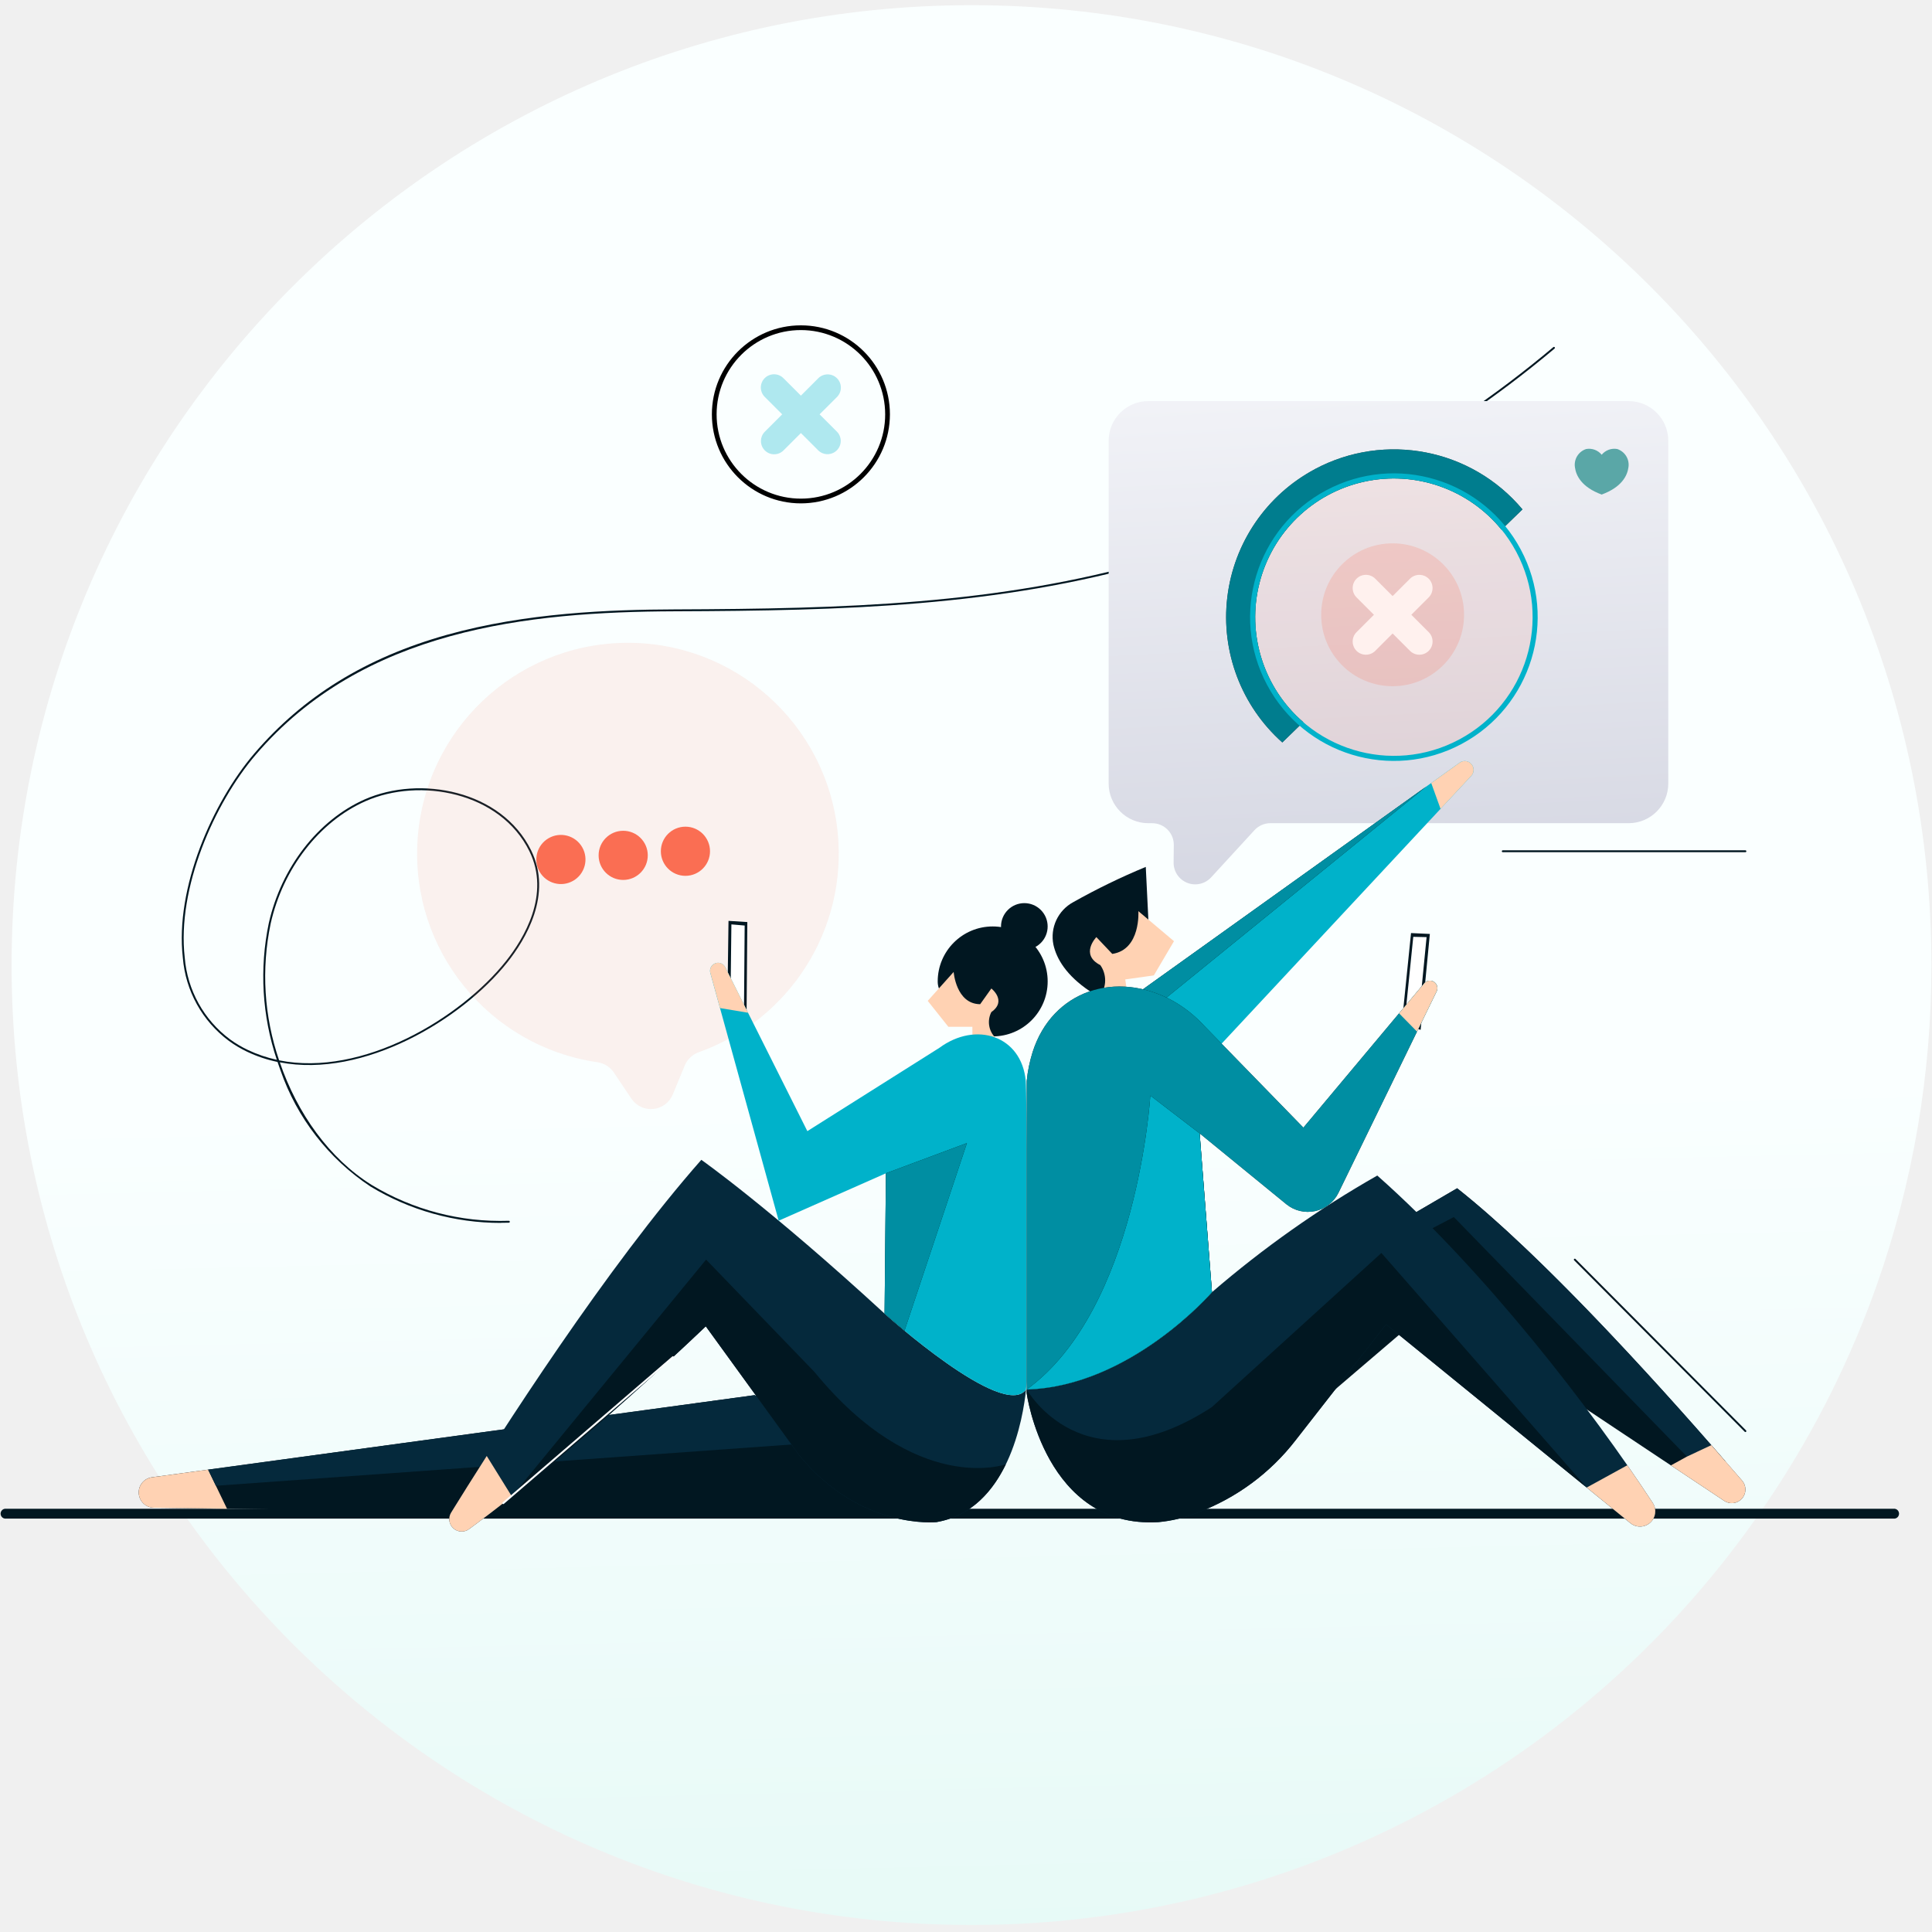
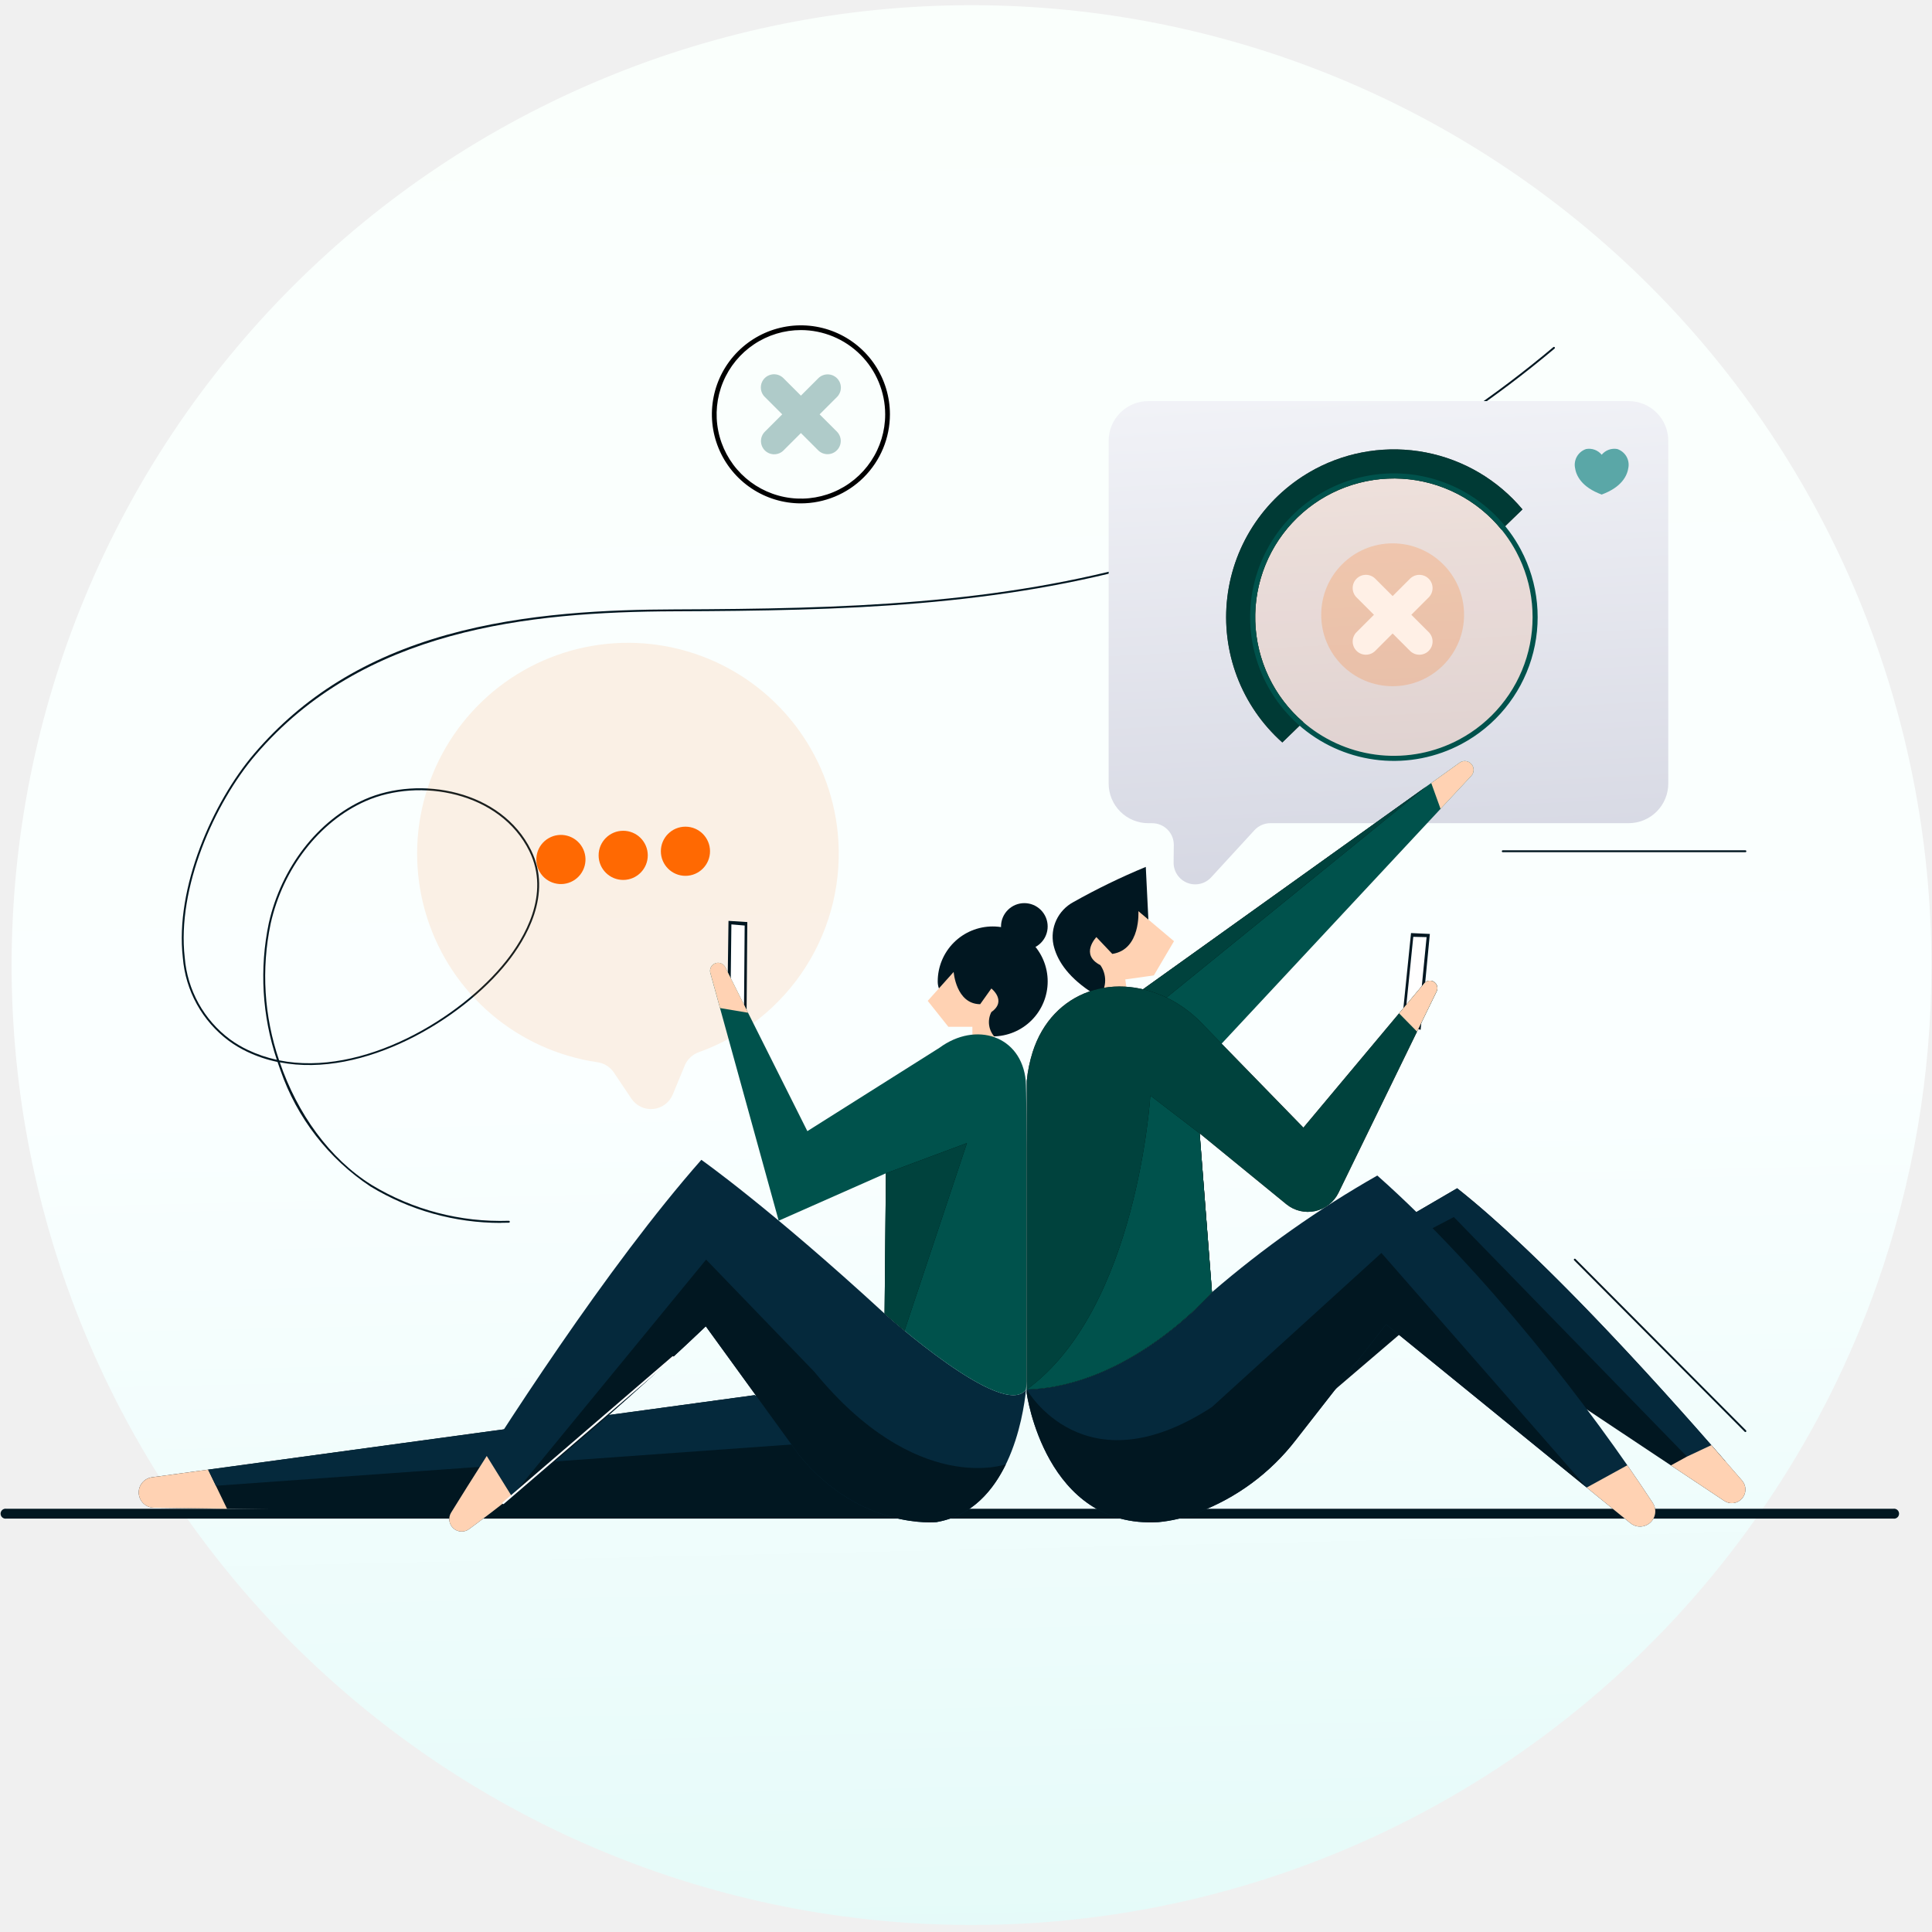
- <svg xmlns="http://www.w3.org/2000/svg" width="255" height="255" viewBox="0 0 255 255">
-   <defs>
-     <clipPath id="clip-path">
-       <rect id="back" width="255" height="255" transform="translate(85.918 194.918)" fill="#f5f5f5" />
-     </clipPath>
-     <linearGradient id="linear-gradient" x1="0.488" y1="-0.011" x2="0.512" y2="1.041" gradientUnits="objectBoundingBox">
-       <stop offset="0" stop-color="#faffff" />
-       <stop offset="0.55" stop-color="#faffff" />
-       <stop offset="1" stop-color="#e5f9f6" />
-     </linearGradient>
-     <linearGradient id="linear-gradient-2" x1="0.467" y1="-0.124" x2="0.54" y2="1.121" gradientUnits="objectBoundingBox">
-       <stop offset="0" stop-color="#f4f5f9" />
-       <stop offset="1" stop-color="#d2d4e0" />
-     </linearGradient>
-   </defs>
-   <g id="no_chat_found" transform="translate(17892 5782)">
-     <g id="no_chat_found-2" data-name="no_chat_found" transform="translate(-17977.918 -5976.918)" clip-path="url(#clip-path)">
-       <g id="no_chat_found-3" data-name="no chat found" transform="translate(86 195.602)">
-         <path id="back-2" data-name="back" d="M254.548,126.694h0a126.492,126.492,0,0,1-7.19,42.177q-.6,1.7-1.243,3.37a126.372,126.372,0,0,1-14.668,27.41l-.106.15-.144.2-.007.01a126.537,126.537,0,0,1-103.335,53.375h0A126.67,126.67,0,0,1,1.161,126.694h0A126.694,126.694,0,0,1,127.854,0h0A126.694,126.694,0,0,1,254.548,126.694Z" transform="translate(0.289)" fill="url(#linear-gradient)" />
-         <g id="illustrator" transform="translate(0 45.103)">
-           <g id="line_design" data-name="line design">
-             <path id="Path_14585" data-name="Path 14585" d="M61.252,151.727a33.117,33.117,0,0,1-17.217-4.812,30.29,30.29,0,0,1-11.866-15.321q-.205-.554-.392-1.113a17.8,17.8,0,0,1-4.016-1.35,14.779,14.779,0,0,1-2.4-1.429,15.18,15.18,0,0,1-6.08-10.977c-1.058-9.207,3.935-20.519,9.414-26.934,6.458-7.561,14.776-12.69,25.431-15.681,10.4-2.92,21.541-3.33,30.08-3.36,22.418-.081,42.64-.625,63.1-6.5a143.241,143.241,0,0,0,52.863-28.116.125.125,0,1,1,.162.191A143.5,143.5,0,0,1,147.38,64.492c-20.495,5.883-40.736,6.429-63.172,6.51-19.411.07-41.163,2.376-55.321,18.953C23.442,96.329,18.48,107.561,19.53,116.7a14.94,14.94,0,0,0,5.98,10.8,14.539,14.539,0,0,0,2.357,1.4,17.558,17.558,0,0,0,3.818,1.3,34.546,34.546,0,0,1-1.058-18.041c1.648-7.346,6.5-13.6,12.655-16.33,7.252-3.211,18.058-1.234,21.971,6.733,2.861,5.823-.738,11.753-3.137,14.769-6.009,7.552-18.958,15.338-30.037,13.2,2.308,6.752,6.554,12.7,12.087,16.161a32.851,32.851,0,0,0,18.147,4.756h0a.125.125,0,0,1,0,.25q-.535.017-1.071.018ZM31.988,130.269c11.008,2.217,23.94-5.556,29.932-13.087,2.363-2.97,5.908-8.8,3.109-14.5-3.851-7.841-14.5-9.779-21.645-6.615C37.3,98.759,32.5,104.95,30.872,112.22a34.142,34.142,0,0,0,1.116,18.049Z" transform="translate(4.77 -36.105)" fill="#011721" />
-           </g>
-           <g id="message">
-             <path id="Path_14586" data-name="Path 14586" d="M185.7,97.541H138.417a2.852,2.852,0,0,0-2.1.924l-5.717,6.226a2.853,2.853,0,0,1-4.955-1.962l.026-2.3a2.854,2.854,0,0,0-2.853-2.886h-.51a5.236,5.236,0,0,1-5.236-5.236V47.067a5.236,5.236,0,0,1,5.236-5.236H185.7a5.236,5.236,0,0,1,5.236,5.236V92.306a5.236,5.236,0,0,1-5.236,5.236Z" transform="translate(29.174 -34.678)" fill="url(#linear-gradient-2)" />
-             <path id="Path_16292" data-name="Path 16292" d="M171.924,46.908a2.163,2.163,0,0,0-2.05.755,2.162,2.162,0,0,0-2.05-.755,2.186,2.186,0,0,0-1.482,2.41c.147,1.114.885,2.624,3.532,3.6,2.647-.978,3.385-2.488,3.532-3.6A2.186,2.186,0,0,0,171.924,46.908Z" transform="translate(41.447 -33.43)" fill="#5aa7a7" />
-             <g id="not_found" data-name="not found" transform="translate(115.052 11.578)">
-               <circle id="Ellipse_236" data-name="Ellipse 236" cx="9.428" cy="9.428" r="9.428" transform="translate(59.247 14.35)" fill="#fa6e53" opacity="0.2" />
-               <path id="Path_14628" data-name="Path 14628" d="M150.42,70.222l-7.056-7.056a1.751,1.751,0,0,1,0-2.47h0a1.751,1.751,0,0,1,2.47,0l7.056,7.056a1.751,1.751,0,0,1,0,2.47h0A1.751,1.751,0,0,1,150.42,70.222Z" transform="translate(-79.452 -41.682)" fill="#fff" />
-               <path id="Path_14629" data-name="Path 14629" d="M152.89,63.166l-7.056,7.056a1.751,1.751,0,0,1-2.47,0h0a1.751,1.751,0,0,1,0-2.47L150.42,60.7a1.751,1.751,0,0,1,2.47,0h0A1.751,1.751,0,0,1,152.89,63.166Z" transform="translate(-79.452 -41.682)" fill="#fff" />
-               <path id="Path_14630" data-name="Path 14630" d="M141.219,49.533A22.143,22.143,0,0,0,136.9,85.613l2.762-2.68a18.307,18.307,0,1,1,26.174-25.4l2.763-2.681a22.148,22.148,0,0,0-27.382-5.323Z" transform="translate(-82.785 -44.984)" />
-               <path id="Path_25461" data-name="Path 25461" d="M141.219,49.533A22.143,22.143,0,0,0,136.9,85.613l2.762-2.68a18.307,18.307,0,1,1,26.174-25.4l2.763-2.681a22.148,22.148,0,0,0-27.382-5.323Z" transform="translate(-82.785 -44.984)" fill="#00b2ca" opacity="0.7" />
-               <path id="Path_14631" data-name="Path 14631" d="M167.745,59.525a18.976,18.976,0,1,0-7.83,25.668A18.976,18.976,0,0,0,167.745,59.525ZM159.6,84.6a18.307,18.307,0,1,1,7.554-24.763A18.307,18.307,0,0,1,159.6,84.6Z" transform="translate(-82.154 -44.354)" fill="#00b2ca" />
-               <circle id="Ellipse_237" data-name="Ellipse 237" cx="18.307" cy="18.307" r="18.307" transform="translate(50.535 5.785)" fill="#fa6e53" opacity="0.1" />
-             </g>
-           </g>
-           <g id="message_box" data-name="message box" transform="translate(54.972 39.047)">
-             <path id="Path_14587" data-name="Path 14587" d="M99.521,92.439A27.826,27.826,0,1,0,67.8,122.729a3.149,3.149,0,0,1,2.173,1.353l2.31,3.45a3.114,3.114,0,0,0,5.465-.543l1.585-3.837A3.153,3.153,0,0,1,81.2,121.4,27.836,27.836,0,0,0,99.521,92.439Z" transform="translate(-44.006 -67.362)" fill="#fa6e53" opacity="0.1" />
-             <circle id="Ellipse_232" data-name="Ellipse 232" cx="3.244" cy="3.244" r="3.244" transform="translate(17.791 33.039) rotate(-120)" fill="#fa6e53" />
-             <circle id="Ellipse_233" data-name="Ellipse 233" cx="3.244" cy="3.244" r="3.244" transform="translate(23.938 24.836) rotate(-0.31)" fill="#fa6e53" />
-             <circle id="Ellipse_234" data-name="Ellipse 234" cx="3.244" cy="3.244" r="3.244" transform="translate(32.17 24.277)" fill="#fa6e53" />
-           </g>
-           <g id="peoples">
-             <path id="Path_14589" data-name="Path 14589" d="M249.81,160.164H.754a.658.658,0,1,1,0-1.3H249.81a.658.658,0,1,1,0,1.3Z" transform="translate(0 -5.514)" fill="#011721" />
-             <g id="mobile" transform="translate(95.901 75.756)">
-               <path id="Path_14590" data-name="Path 14590" d="M76.941,96.748l2.483.157-.1,12.159-2.558.392Z" transform="translate(-76.77 -96.748)" fill="#011721" />
-               <path id="Path_14591" data-name="Path 14591" d="M78.992,97.272,77.24,97.12,77.1,108.777l1.8-.185Z" transform="translate(-76.688 -96.655)" fill="#fff" />
-             </g>
-             <g id="mobile-2" data-name="mobile" transform="translate(184.924 77.367)">
-               <path id="Path_14592" data-name="Path 14592" d="M151.751,98.152l-2.485-.114-1.232,12.1,2.5.668Z" transform="translate(-148.034 -98.038)" fill="#011721" />
-               <path id="Path_14593" data-name="Path 14593" d="M149.485,98.434l1.758.04-1.135,11.6-1.765-.38Z" transform="translate(-147.957 -97.939)" fill="#fff" />
-             </g>
-             <g id="guys" transform="translate(18.225 54.648)">
-               <g id="Girl" transform="translate(0 17.491)">
-                 <path id="Path_14601" data-name="Path 14601" d="M95.871,146.861,16.333,157.7a2.016,2.016,0,0,0,.244,4.013l97.944,1.369,9.385-3.849L95.871,146.861Z" transform="translate(-14.589 -80.644)" fill="#011721" />
-                 <path id="Path_14602" data-name="Path 14602" d="M23.75,154.731l-7.417,1.011a2.016,2.016,0,0,0,.244,4.013l9.667.135-2.493-5.159Z" transform="translate(-14.589 -78.682)" fill="#ffd2b3" />
-                 <path id="Path_14603" data-name="Path 14603" d="M94.043,146.861l-72.121,9.831,1.029,2.129,77.759-5.576,4.452-1.476Z" transform="translate(-12.762 -80.644)" fill="#05293c" />
-                 <path id="Path_14604" data-name="Path 14604" d="M113.523,104.594a7.257,7.257,0,0,1-7.257,7.257c-1.5,0-1.234-2.509-2.392-3.291-1.93-1.3-4.864-1.46-4.864-3.965a7.256,7.256,0,1,1,14.513,0Z" transform="translate(6.449 -92.985)" fill="#011721" />
-                 <circle id="Ellipse_235" data-name="Ellipse 235" cx="3.078" cy="3.078" r="3.078" transform="translate(112.539 4.354) rotate(-45)" fill="#011721" />
-                 <path id="Path_14605" data-name="Path 14605" d="M103.849,110.661v-1.278h-3.172l-2.721-3.421,3.421-3.817s.311,4.233,3.5,4.258l1.477-2.074s2.1,1.633,0,3.11a2.9,2.9,0,0,0,.51,3.364l-1.676.911Z" transform="translate(6.186 -91.787)" fill="#ffd2b3" />
-                 <path id="Path_14606" data-name="Path 14606" d="M111.7,169.815c9.486-1.63,11.452-13.785,11.833-17.5-2.981,4.093-18.669-10.018-18.669-10.018-15.25-14.023-24.19-20.3-24.19-20.3-12.485,14.171-26.379,35.815-33.024,46.558a1.64,1.64,0,0,0,2.367,2.183c14.325-10.495,31.245-26.765,31.245-26.765L93.645,161.05C101.708,170.866,111.7,169.815,111.7,169.815Z" transform="translate(-6.415 -86.84)" fill="#05293c" />
-                 <path id="Path_14607" data-name="Path 14607" d="M116.627,116.764c-.564-5.967-6.581-7.912-11.406-4.356L87.8,123.4l-10.84-21.638a1.06,1.06,0,0,0-1.968.759l9.025,32.7,14.15-6.258-.175,18.526s15.688,14.11,18.669,10.018c.07-.679.087-1.078.087-1.078V125.629c0-.977-.044-8.021-.124-8.866Z" transform="translate(0.453 -92.03)" fill="#00b2ca" />
-                 <path id="Path_14608" data-name="Path 14608" d="M93.574,124.21l10.692-3.985-8.238,24.762-2.63-2.25Z" transform="translate(5.05 -87.281)" />
-                 <path id="Path_25457" data-name="Path 25457" d="M93.574,124.21l10.692-3.985-8.238,24.762-2.63-2.25Z" transform="translate(5.05 -87.281)" fill="#00b2ca" opacity="0.8" />
-                 <path id="Path_14609" data-name="Path 14609" d="M52.351,153.286c-1.8,2.818-3.394,5.358-4.7,7.472a1.64,1.64,0,0,0,2.367,2.183c1.853-1.357,3.75-2.813,5.647-4.316l-3.313-5.338Z" transform="translate(-6.415 -79.042)" fill="#ffd2b3" />
-                 <path id="Path_14610" data-name="Path 14610" d="M79.977,107.775l-3.014-6.017a1.06,1.06,0,0,0-1.968.759l1.28,4.638Z" transform="translate(0.453 -92.03)" fill="#ffd2b3" />
-                 <path id="Path_14611" data-name="Path 14611" d="M110.049,167.188c4.6-.791,7.43-4.059,9.17-7.638,0,0-11.782,4.276-25.279-12.2L79.655,132.538,54.013,163.795c12.772-10.117,25.6-22.449,25.6-22.449l12.384,17.078c8.063,9.816,18.054,8.764,18.054,8.764Z" transform="translate(-4.765 -84.213)" fill="#011721" />
-               </g>
-               <g id="man">
-                 <path id="Path_14594" data-name="Path 14594" d="M118.966,111.541l43.951-31.456a1.169,1.169,0,0,1,1.536,1.748L128.99,119.87l-8.762-.826-1.263-7.5Z" transform="translate(11.421 -79.852)" fill="#00b2ca" />
-                 <path id="Path_14595" data-name="Path 14595" d="M158.531,82.551h0l-39.565,28.317.436,2.586,4.1-2.443Z" transform="translate(11.421 -79.178)" />
-                 <path id="Path_25458" data-name="Path 25458" d="M158.531,82.551h0l-39.565,28.317.436,2.586,4.1-2.443Z" transform="translate(11.421 -79.178)" fill="#00b2ca" opacity="0.8" />
-                 <path id="Path_14596" data-name="Path 14596" d="M123.791,98l-.342-6.954a88.073,88.073,0,0,0-9.575,4.654,5.193,5.193,0,0,0-2.614,5.618c.409,1.84,1.673,4.035,4.816,6.146l2.017,2.23,1.4-3.534,3.593-3.776Z" transform="translate(9.472 -77.061)" fill="#011721" />
-                 <path id="Path_14597" data-name="Path 14597" d="M119.972,106.253l-.213-1.519,3.769-.53,2.661-4.519-4.7-3.963s.338,5.081-3.445,5.643l-2.1-2.217s-2.221,2.29.52,3.695a3.481,3.481,0,0,1-.043,4.082l2.143.8,1.412-1.475Z" transform="translate(10.456 -75.896)" fill="#ffd2b3" />
-                 <path id="Path_14598" data-name="Path 14598" d="M139.183,153.5l15.076-12.886,38.524,25.629a1.8,1.8,0,0,0,2.37-2.676c-9.617-11.181-25.787-29.235-37.6-38.562L139.182,135.73V153.5Z" transform="translate(16.459 -68.6)" fill="#011721" />
-                 <path id="Path_14599" data-name="Path 14599" d="M155.7,125l-9.063,5.291,3.629,1.119,5-2.608,30.762,31.614,5.08.609c-9.748-11.219-24.449-27.374-35.4-36.025Z" transform="translate(18.316 -68.6)" fill="#05293c" />
-                 <path id="Path_14600" data-name="Path 14600" d="M183.489,159.479a1.8,1.8,0,0,0,2.37-2.676c-1.246-1.449-2.6-3.015-4.047-4.661l-3.227,1.515-2.108,1.157,7.012,4.665Z" transform="translate(25.753 -61.836)" fill="#ffd2b3" />
-                 <path id="Path_14612" data-name="Path 14612" d="M191.05,166.869c-8.006-12.233-22.059-30.541-36.363-43.212a137.57,137.57,0,0,0-21.823,15.4s-10.751,12.447-24.452,12.835v.509s2.454,17.879,17.353,17a18.272,18.272,0,0,0,5.2-1.259A29.4,29.4,0,0,0,143.9,158.6l11.944-15.3,32.246,26.236a2.014,2.014,0,0,0,2.959-2.663Z" transform="translate(8.791 -68.936)" fill="#05293c" />
-                 <path id="Path_14613" data-name="Path 14613" d="M132.865,144.194l-1.626-20.97,11.439,9.347a4.5,4.5,0,0,0,6.89-1.513l12.928-26.53a.987.987,0,0,0-1.586-1.149l-15.977,19.086-13.041-13.389a16.921,16.921,0,0,0-4.2-3.35c-7.445-4.093-15.9-1.387-18.5,6.771a19.061,19.061,0,0,0-.777,3.8v40.734c13.7-.387,24.452-12.835,24.452-12.835Z" transform="translate(8.791 -74.068)" />
-                 <path id="Path_25460" data-name="Path 25460" d="M132.865,144.194l-1.626-20.97,11.439,9.347a4.5,4.5,0,0,0,6.89-1.513l12.928-26.53a.987.987,0,0,0-1.586-1.149l-15.977,19.086-13.041-13.389a16.921,16.921,0,0,0-4.2-3.35c-7.445-4.093-15.9-1.387-18.5,6.771a19.061,19.061,0,0,0-.777,3.8v40.734c13.7-.387,24.452-12.835,24.452-12.835Z" transform="translate(8.791 -74.068)" fill="#00b2ca" opacity="0.8" />
-                 <path id="Path_14614" data-name="Path 14614" d="M167.579,157.211l5.768,4.692a2.014,2.014,0,0,0,2.959-2.663c-1.025-1.566-2.151-3.233-3.362-4.974l-5.365,2.945Z" transform="translate(23.535 -61.307)" fill="#ffd2b3" />
-                 <path id="Path_14615" data-name="Path 14615" d="M132.865,141.165l-1.626-20.97-6.508-4.987s-1.7,28.2-16.319,38.791c13.7-.387,24.452-12.835,24.452-12.835Z" transform="translate(8.791 -71.039)" />
-                 <path id="Path_25459" data-name="Path 25459" d="M132.865,141.165l-1.626-20.97-6.508-4.987s-1.7,28.2-16.319,38.791c13.7-.387,24.452-12.835,24.452-12.835Z" transform="translate(8.791 -71.039)" fill="#00b2ca" />
-                 <path id="Path_14616" data-name="Path 14616" d="M125.766,167.368a18.272,18.272,0,0,0,5.2-1.259,29.4,29.4,0,0,0,12.935-9.548l11.944-15.3L182.323,162.8l-27.092-30.964-22.366,20.333c-16.932,11.043-24.452-2.313-24.452-2.313v.509s2.454,17.879,17.353,17Z" transform="translate(8.791 -66.896)" fill="#011721" />
-                 <path id="Path_14617" data-name="Path 14617" d="M154.9,80.084l-3.745,2.68,1.231,3.412,4.05-4.344a1.169,1.169,0,0,0-1.536-1.748Z" transform="translate(19.441 -79.852)" fill="#ffd2b3" />
-                 <path id="Path_14618" data-name="Path 14618" d="M151.106,103.379l-3.35,4,2.37,2.413,2.566-5.265A.987.987,0,0,0,151.106,103.379Z" transform="translate(18.596 -74.068)" fill="#ffd2b3" />
-               </g>
-             </g>
-           </g>
-           <g id="lines">
-             <path id="Path_14625" data-name="Path 14625" d="M190.764,89.544H158.739a.125.125,0,1,1,0-.251h32.025a.125.125,0,0,1,0,.251Z" transform="translate(39.526 -22.85)" fill="#011721" />
-             <path id="Path_14626" data-name="Path 14626" d="M188.869,155.324a.123.123,0,0,1-.089-.037l-22.523-22.636a.125.125,0,0,1,.177-.176l22.523,22.636a.125.125,0,0,1-.089.213Z" transform="translate(41.422 -12.098)" fill="#011721" />
-             <path id="Path_14627" data-name="Path 14627" d="M53.132,162.266a.125.125,0,0,1-.082-.22l22.395-19.27a.125.125,0,1,1,.163.19l-22.395,19.27a.121.121,0,0,1-.082.031Z" transform="translate(13.209 -9.529)" fill="#fff" />
-           </g>
-           <g id="close" transform="translate(-14.697 -7.948)">
-             <path id="Path_14619" data-name="Path 14619" d="M98.664,63.688a11.749,11.749,0,1,1,11.75-11.749A11.762,11.762,0,0,1,98.664,63.688Zm0-22.874a11.124,11.124,0,1,0,11.124,11.124A11.137,11.137,0,0,0,98.664,40.814Z" transform="translate(21.659 -35.088)" />
-             <path id="Union_1" data-name="Union 1" d="M17899.482,5746.247l-2.293-2.293-2.295,2.293a1.744,1.744,0,0,1-2.467-2.467l2.293-2.294-2.293-2.293a1.746,1.746,0,1,1,2.467-2.471l2.295,2.294,2.293-2.294a1.747,1.747,0,0,1,2.471,2.471l-2.295,2.293,2.295,2.294a1.746,1.746,0,0,1-2.471,2.467Z" transform="translate(-17776.865 -5724.636)" fill="#00b2ca" opacity="0.3" />
-           </g>
-         </g>
-       </g>
+ <svg xmlns="http://www.w3.org/2000/svg" width="255" height="255" viewBox="0 0 255 255" fill="none">
+   <g clip-path="url(#clip0_246_926)">
+     <mask id="mask0_246_926" style="mask-type:luminance" maskUnits="userSpaceOnUse" x="0" y="0" width="255" height="255">
+       <path d="M255 0H0V255H255V0Z" fill="white" />
+     </mask>
+     <g mask="url(#mask0_246_926)">
+       <path d="M254.92 127.378C254.936 141.743 252.504 156.006 247.73 169.555C247.33 170.688 246.916 171.812 246.487 172.925C242.745 182.631 237.818 191.837 231.819 200.335L231.713 200.485L231.569 200.685L231.562 200.695C219.861 217.207 204.371 230.671 186.39 239.958C168.41 249.246 148.464 254.085 128.227 254.07C111.589 254.073 95.113 250.798 79.74 244.433C64.368 238.067 50.4 228.735 38.635 216.97C26.869 205.205 17.537 191.237 11.171 175.865C4.805 160.492 1.53 144.016 1.533 127.378C1.533 93.777 14.881 61.552 38.641 37.792C62.4 14.033 94.625 0.684 128.226 0.684C144.864 0.684 161.339 3.961 176.71 10.328C192.081 16.695 206.048 26.027 217.812 37.792C229.577 49.556 238.909 63.523 245.276 78.894C251.643 94.266 254.92 110.74 254.92 127.378Z" fill="url(#paint0_linear_246_926)" />
+       <path d="M66.104 161.409C60.032 161.414 54.076 159.749 48.887 156.597C43.361 152.927 39.192 147.545 37.021 141.276C36.884 140.907 36.754 140.536 36.629 140.163C35.241 139.875 33.893 139.421 32.613 138.813C31.77 138.414 30.966 137.935 30.213 137.384C28.476 136.093 27.034 134.446 25.986 132.553C24.937 130.66 24.305 128.564 24.133 126.407C23.075 117.2 28.068 105.888 33.547 99.473C40.005 91.912 48.323 86.783 58.978 83.792C69.378 80.872 80.519 80.462 89.058 80.432C111.476 80.351 131.698 79.807 152.158 73.932C171.563 68.389 189.577 58.807 205.021 45.816C205.033 45.805 205.048 45.797 205.064 45.792C205.079 45.787 205.096 45.785 205.112 45.787C205.129 45.788 205.145 45.793 205.159 45.8C205.174 45.808 205.187 45.818 205.197 45.831C205.208 45.843 205.216 45.858 205.221 45.873C205.226 45.889 205.228 45.905 205.227 45.922C205.225 45.938 205.221 45.954 205.213 45.969C205.206 45.983 205.195 45.996 205.183 46.007C189.714 59.021 171.669 68.62 152.232 74.174C131.737 80.057 111.496 80.603 89.06 80.684C69.649 80.754 47.897 83.06 33.739 99.637C28.294 106.011 23.332 117.243 24.382 126.382C24.552 128.504 25.173 130.566 26.204 132.429C27.236 134.291 28.653 135.912 30.362 137.182C31.102 137.722 31.891 138.191 32.719 138.582C33.937 139.161 35.219 139.597 36.537 139.882C34.59 134.069 34.224 127.842 35.479 121.841C37.127 114.495 41.979 108.241 48.134 105.511C55.386 102.3 66.192 104.277 70.105 112.244C72.966 118.067 69.367 123.997 66.968 127.013C60.959 134.565 48.01 142.351 36.931 140.213C39.239 146.965 43.485 152.913 49.018 156.374C54.476 159.69 60.782 161.342 67.165 161.13C67.198 161.13 67.23 161.143 67.253 161.167C67.277 161.19 67.29 161.222 67.29 161.255C67.29 161.288 67.277 161.32 67.253 161.343C67.23 161.367 67.198 161.38 67.165 161.38C66.808 161.391 66.451 161.397 66.094 161.398L66.104 161.409ZM36.84 139.951C47.848 142.168 60.78 134.395 66.772 126.864C69.135 123.894 72.68 118.064 69.881 112.364C66.03 104.523 55.381 102.585 48.236 105.749C42.152 108.441 37.352 114.632 35.724 121.902C34.467 127.909 34.852 134.144 36.84 139.951Z" fill="#011721" />
+       <path d="M214.956 108.65H167.673C167.278 108.65 166.888 108.732 166.526 108.892C166.165 109.051 165.84 109.283 165.573 109.574L159.856 115.8C159.466 116.226 158.955 116.523 158.392 116.652C157.829 116.781 157.241 116.736 156.704 116.524C156.167 116.311 155.707 115.941 155.385 115.461C155.063 114.981 154.894 114.416 154.901 113.838L154.927 111.538C154.931 111.161 154.861 110.786 154.719 110.436C154.578 110.086 154.368 109.768 154.103 109.5C153.838 109.231 153.522 109.018 153.173 108.873C152.825 108.727 152.452 108.652 152.074 108.652H151.564C150.175 108.652 148.844 108.1 147.862 107.118C146.88 106.136 146.328 104.805 146.328 103.416V58.176C146.328 56.787 146.88 55.456 147.862 54.474C148.844 53.492 150.175 52.94 151.564 52.94H214.956C216.345 52.94 217.677 53.492 218.659 54.474C219.64 55.456 220.192 56.787 220.192 58.176V103.415C220.192 104.804 219.64 106.135 218.659 107.117C217.677 108.099 216.345 108.65 214.956 108.65Z" fill="url(#paint1_linear_246_926)" />
+       <path d="M213.453 59.265C213.075 59.198 212.686 59.232 212.326 59.365C211.965 59.497 211.647 59.724 211.403 60.02C211.159 59.724 210.841 59.497 210.48 59.364C210.12 59.232 209.731 59.197 209.353 59.265C208.86 59.426 208.441 59.757 208.17 60.198C207.898 60.639 207.792 61.163 207.871 61.675C208.018 62.789 208.756 64.299 211.403 65.275C214.05 64.297 214.788 62.787 214.935 61.675C215.014 61.163 214.908 60.639 214.637 60.198C214.365 59.757 213.946 59.426 213.453 59.265Z" fill="#5AA7A7" />
+       <path opacity="0.2" d="M183.811 90.571C189.018 90.571 193.239 86.35 193.239 81.143C193.239 75.936 189.018 71.715 183.811 71.715C178.604 71.715 174.383 75.936 174.383 81.143C174.383 86.35 178.604 90.571 183.811 90.571Z" fill="#FF6902" />
+       <path d="M186.103 85.905L179.047 78.849C178.72 78.521 178.537 78.077 178.537 77.614C178.537 77.151 178.72 76.707 179.047 76.379C179.375 76.053 179.819 75.869 180.282 75.869C180.745 75.869 181.189 76.053 181.517 76.379L188.573 83.435C188.899 83.763 189.083 84.207 189.083 84.67C189.083 85.133 188.899 85.577 188.573 85.905C188.245 86.231 187.801 86.415 187.338 86.415C186.875 86.415 186.431 86.231 186.103 85.905Z" fill="white" />
+       <path d="M188.573 78.849L181.517 85.905C181.189 86.231 180.745 86.415 180.282 86.415C179.819 86.415 179.375 86.231 179.047 85.905C178.72 85.577 178.537 85.133 178.537 84.67C178.537 84.207 178.72 83.763 179.047 83.435L186.103 76.383C186.431 76.057 186.875 75.873 187.338 75.873C187.801 75.873 188.245 76.057 188.573 76.383C188.898 76.711 189.081 77.154 189.081 77.616C189.081 78.078 188.898 78.521 188.573 78.849Z" fill="white" />
+       <path d="M173.569 61.914C170.419 63.591 167.721 66.005 165.705 68.95C163.689 71.895 162.415 75.283 161.991 78.827C161.567 82.37 162.005 85.963 163.269 89.301C164.533 92.638 166.585 95.621 169.25 97.994L172.012 95.314C170.09 93.654 168.534 91.612 167.444 89.318C166.354 87.024 165.753 84.529 165.68 81.99C165.606 79.452 166.061 76.925 167.017 74.572C167.972 72.219 169.407 70.091 171.23 68.322C173.052 66.553 175.223 65.183 177.603 64.299C179.984 63.414 182.523 63.035 185.058 63.185C187.593 63.334 190.07 64.01 192.33 65.168C194.59 66.327 196.584 67.943 198.186 69.914L200.949 67.233C197.687 63.341 193.186 60.688 188.201 59.719C183.216 58.75 178.05 59.524 173.567 61.91L173.569 61.914Z" fill="black" />
+       <path opacity="0.7" d="M173.569 61.914C170.419 63.591 167.721 66.005 165.705 68.95C163.689 71.895 162.415 75.283 161.991 78.827C161.567 82.37 162.005 85.963 163.269 89.301C164.533 92.638 166.585 95.621 169.25 97.994L172.012 95.314C170.09 93.654 168.534 91.612 167.444 89.318C166.354 87.024 165.753 84.529 165.68 81.99C165.606 79.452 166.061 76.925 167.017 74.572C167.972 72.219 169.407 70.091 171.23 68.322C173.052 66.553 175.223 65.183 177.603 64.299C179.984 63.414 182.523 63.035 185.058 63.185C187.593 63.334 190.07 64.01 192.33 65.168C194.59 66.327 196.584 67.943 198.186 69.914L200.949 67.233C197.687 63.341 193.186 60.688 188.201 59.719C183.216 58.75 178.05 59.524 173.567 61.91L173.569 61.914Z" fill="#00524C" />
+       <path d="M200.725 72.536C198.961 69.223 196.255 66.508 192.947 64.734C189.64 62.959 185.881 62.205 182.146 62.567C178.41 62.929 174.866 64.391 171.961 66.767C169.056 69.144 166.921 72.328 165.826 75.918C164.731 79.508 164.725 83.342 165.809 86.935C166.892 90.528 169.018 93.719 171.915 96.105C174.813 98.49 178.352 99.963 182.087 100.337C185.821 100.71 189.583 99.968 192.895 98.204C197.337 95.838 200.658 91.805 202.126 86.992C203.595 82.178 203.091 76.978 200.725 72.536ZM192.58 97.611C189.385 99.313 185.756 100.029 182.153 99.668C178.55 99.308 175.135 97.887 172.34 95.586C169.544 93.284 167.494 90.206 166.449 86.739C165.403 83.273 165.409 79.574 166.465 76.111C167.522 72.647 169.581 69.575 172.384 67.283C175.186 64.99 178.606 63.58 182.21 63.231C185.814 62.882 189.44 63.609 192.631 65.321C195.821 67.032 198.433 69.652 200.134 72.848C202.416 77.133 202.902 82.15 201.486 86.794C200.069 91.438 196.866 95.329 192.58 97.611Z" fill="#00524C" />
+       <path opacity="0.1" d="M183.977 99.764C194.088 99.764 202.284 91.568 202.284 81.457C202.284 71.346 194.088 63.15 183.977 63.15C173.866 63.15 165.67 71.346 165.67 81.457C165.67 91.568 173.866 99.764 183.977 99.764Z" fill="#FF6902" />
+       <path opacity="0.1" d="M110.57 109.911C110.053 104.723 108.089 99.784 104.902 95.658C101.714 91.532 97.432 88.384 92.542 86.574C87.653 84.764 82.353 84.363 77.247 85.419C72.141 86.475 67.435 88.943 63.664 92.544C59.893 96.145 57.21 100.732 55.92 105.784C54.63 110.836 54.785 116.149 56.368 121.116C57.951 126.084 60.898 130.507 64.872 133.882C68.847 137.256 73.69 139.446 78.849 140.201C79.285 140.262 79.705 140.414 80.079 140.647C80.453 140.88 80.774 141.189 81.022 141.554L83.332 145.004C83.645 145.472 84.081 145.847 84.59 146.087C85.1 146.328 85.666 146.426 86.227 146.37C86.788 146.314 87.323 146.107 87.776 145.771C88.228 145.435 88.581 144.982 88.797 144.461L90.382 140.624C90.553 140.218 90.808 139.852 91.129 139.55C91.451 139.248 91.832 139.017 92.249 138.872C98.095 136.78 103.074 132.793 106.394 127.545C109.714 122.297 111.184 116.09 110.57 109.911Z" fill="#FF6902" />
+       <path d="M76.843 111.82C75.947 110.268 73.963 109.736 72.411 110.632C70.859 111.528 70.328 113.512 71.224 115.064C72.12 116.615 74.103 117.147 75.655 116.251C77.207 115.355 77.738 113.371 76.843 111.82Z" fill="#FF6902" />
+       <path d="M82.271 116.14C84.063 116.131 85.507 114.67 85.498 112.879C85.488 111.087 84.028 109.643 82.236 109.652C80.445 109.662 79 111.122 79.01 112.914C79.019 114.706 80.48 116.15 82.271 116.14Z" fill="#FF6902" />
+       <path d="M90.469 115.599C92.26 115.599 93.713 114.147 93.713 112.355C93.713 110.563 92.26 109.111 90.469 109.111C88.677 109.111 87.225 110.563 87.225 112.355C87.225 114.147 88.677 115.599 90.469 115.599Z" fill="#FF6902" />
+       <path d="M249.892 200.437H0.836C0.743 200.452 0.647 200.446 0.555 200.42C0.464 200.394 0.379 200.349 0.307 200.287C0.234 200.225 0.176 200.149 0.137 200.062C0.097 199.976 0.076 199.882 0.076 199.787C0.076 199.692 0.097 199.598 0.137 199.512C0.176 199.425 0.234 199.349 0.307 199.287C0.379 199.225 0.464 199.18 0.555 199.154C0.647 199.128 0.743 199.122 0.836 199.137H249.892C249.986 199.122 250.082 199.128 250.174 199.154C250.265 199.18 250.35 199.225 250.422 199.287C250.495 199.349 250.553 199.425 250.592 199.512C250.632 199.598 250.653 199.692 250.653 199.787C250.653 199.882 250.632 199.976 250.592 200.062C250.553 200.149 250.495 200.225 250.422 200.287C250.35 200.349 250.265 200.394 250.174 200.42C250.082 200.446 249.986 200.452 249.892 200.437Z" fill="#011721" />
+       <path d="M96.153 121.543L98.636 121.7L98.537 133.859L95.978 134.251L96.153 121.543Z" fill="#011721" />
+       <path d="M98.287 122.16L96.534 122.008L96.394 133.665L98.195 133.48L98.287 122.16Z" fill="white" />
+       <path d="M188.723 123.268L186.238 123.154L185.006 135.254L187.506 135.922L188.723 123.268Z" fill="#011721" />
+       <path d="M186.535 123.649L188.293 123.689L187.158 135.289L185.393 134.909L186.535 123.649Z" fill="white" />
+       <path d="M99.59 184.143L20.052 194.982C19.549 195.051 19.09 195.308 18.768 195.701C18.445 196.094 18.283 196.594 18.314 197.102C18.345 197.609 18.566 198.086 18.934 198.437C19.301 198.788 19.788 198.987 20.296 198.995L118.24 200.364L127.625 196.515L99.59 184.143Z" fill="#011721" />
+       <path d="M27.469 193.975L20.052 194.986C19.549 195.055 19.09 195.312 18.768 195.705C18.445 196.098 18.283 196.598 18.314 197.106C18.345 197.613 18.566 198.09 18.934 198.441C19.301 198.792 19.788 198.991 20.296 198.999L29.963 199.134L27.469 193.975Z" fill="#FFD2B3" />
+       <path d="M99.59 184.143L27.469 193.974L28.498 196.103L106.257 190.527L110.709 189.051L99.59 184.143Z" fill="#05293C" />
+       <path d="M138.281 129.535C138.281 131.46 137.516 133.306 136.155 134.666C134.794 136.027 132.948 136.792 131.024 136.792C129.524 136.792 129.79 134.283 128.632 133.501C126.702 132.201 123.768 132.041 123.768 129.536C123.768 127.611 124.532 125.766 125.893 124.405C127.254 123.044 129.1 122.28 131.024 122.28C132.949 122.28 134.794 123.044 136.155 124.405C137.516 125.766 138.281 127.61 138.281 129.535Z" fill="#011721" />
+       <path d="M137.377 124.456C138.579 123.254 138.579 121.306 137.377 120.104C136.175 118.902 134.226 118.902 133.024 120.104C131.822 121.306 131.822 123.254 133.024 124.456C134.226 125.659 136.175 125.659 137.377 124.456Z" fill="#011721" />
+       <path d="M128.342 136.8V135.522H125.17L122.449 132.101L125.87 128.284C125.87 128.284 126.181 132.517 129.37 132.542L130.847 130.468C130.847 130.468 132.947 132.101 130.847 133.578C130.567 134.121 130.465 134.739 130.557 135.343C130.649 135.947 130.929 136.507 131.357 136.942L129.681 137.853L128.342 136.8Z" fill="#FFD2B3" />
+       <path d="M123.594 200.901C133.08 199.271 135.046 187.116 135.427 183.401C132.446 187.494 116.758 173.383 116.758 173.383C101.508 159.36 92.568 153.083 92.568 153.083C80.083 167.254 66.189 188.898 59.544 199.641C59.343 199.965 59.262 200.348 59.314 200.726C59.366 201.103 59.547 201.45 59.827 201.708C60.107 201.967 60.468 202.119 60.848 202.14C61.228 202.161 61.604 202.05 61.911 201.824C76.236 191.329 93.156 175.059 93.156 175.059L105.539 192.136C113.602 201.952 123.594 200.901 123.594 200.901Z" fill="#05293C" />
+       <path d="M135.388 142.66C134.824 136.693 128.807 134.748 123.982 138.304L106.561 149.296L95.721 127.658C95.602 127.424 95.4 127.242 95.155 127.147C94.91 127.053 94.638 127.053 94.393 127.148C94.148 127.242 93.947 127.425 93.829 127.659C93.71 127.894 93.683 128.164 93.753 128.417L102.778 161.117L116.928 154.859L116.753 173.385C116.753 173.385 132.441 187.495 135.422 183.403C135.492 182.724 135.509 182.325 135.509 182.325V151.525C135.509 150.548 135.465 143.504 135.385 142.659L135.388 142.66Z" fill="#00524C" />
+       <path d="M116.932 154.855L127.624 150.87L119.386 175.632L116.756 173.382L116.932 154.855Z" fill="black" />
+       <path opacity="0.8" d="M116.932 154.855L127.624 150.87L119.386 175.632L116.756 173.382L116.932 154.855Z" fill="#00524C" />
+       <path d="M64.244 192.17C62.444 194.988 60.85 197.528 59.544 199.642C59.343 199.966 59.262 200.349 59.314 200.727C59.366 201.104 59.547 201.451 59.827 201.709C60.107 201.968 60.468 202.12 60.848 202.141C61.228 202.162 61.604 202.051 61.911 201.825C63.764 200.468 65.661 199.012 67.558 197.509L64.245 192.171L64.244 192.17Z" fill="#FFD2B3" />
+       <path d="M98.739 133.671L95.725 127.654C95.606 127.42 95.404 127.238 95.159 127.143C94.914 127.049 94.642 127.049 94.397 127.144C94.152 127.238 93.951 127.421 93.832 127.655C93.714 127.89 93.687 128.16 93.757 128.413L95.037 133.051L98.739 133.671Z" fill="#FFD2B3" />
+       <path d="M123.593 200.901C128.193 200.11 131.023 196.842 132.763 193.263C132.763 193.263 120.981 197.539 107.484 181.063L93.199 166.251L67.557 197.508C80.329 187.391 93.157 175.059 93.157 175.059L105.541 192.137C113.604 201.953 123.595 200.901 123.595 200.901H123.593Z" fill="#011721" />
+       <path d="M148.696 132.124L192.647 100.668C192.883 100.498 193.173 100.423 193.462 100.455C193.751 100.488 194.017 100.627 194.208 100.845C194.4 101.063 194.504 101.345 194.499 101.635C194.494 101.926 194.382 102.204 194.183 102.416L158.72 140.453L149.958 139.627L148.695 132.127L148.696 132.124Z" fill="#00524C" />
+       <path d="M188.26 103.808L148.695 132.125L149.131 134.711L153.231 132.268L188.26 103.808Z" fill="black" />
+       <path opacity="0.8" d="M188.26 103.808L148.695 132.125L149.131 134.711L153.231 132.268L188.26 103.808Z" fill="#00524C" />
+       <path d="M151.572 121.374L151.23 114.42C147.947 115.777 144.75 117.331 141.655 119.074C140.673 119.605 139.889 120.439 139.418 121.45C138.947 122.462 138.815 123.599 139.041 124.692C139.45 126.532 140.714 128.727 143.857 130.838L145.874 133.068L147.274 129.534L150.867 125.758L151.572 121.374Z" fill="#011721" />
+       <path d="M148.737 130.792L148.524 129.273L152.293 128.743L154.954 124.224L150.254 120.261C150.254 120.261 150.592 125.342 146.809 125.904L144.709 123.687C144.709 123.687 142.488 125.977 145.229 127.382C145.652 127.98 145.876 128.697 145.868 129.43C145.861 130.163 145.622 130.875 145.186 131.464L147.329 132.264L148.741 130.789L148.737 130.792Z" fill="#FFD2B3" />
+       <path d="M173.95 185.335L189.026 172.449L227.55 198.078C227.912 198.329 228.354 198.438 228.791 198.386C229.228 198.333 229.631 198.122 229.923 197.792C230.215 197.462 230.376 197.037 230.375 196.596C230.375 196.156 230.213 195.731 229.92 195.402C220.303 184.221 204.133 166.167 192.32 156.84L173.949 167.565L173.95 185.335Z" fill="#011721" />
+       <path d="M192.325 156.835L183.262 162.126L186.891 163.245L191.891 160.637L222.653 192.251L227.733 192.86C217.985 181.641 203.284 165.486 192.333 156.835H192.325Z" fill="#05293C" />
+       <path d="M227.551 198.078C227.913 198.329 228.354 198.438 228.792 198.386C229.229 198.333 229.632 198.122 229.924 197.792C230.216 197.462 230.377 197.037 230.376 196.596C230.376 196.156 230.214 195.731 229.921 195.402C228.675 193.953 227.321 192.387 225.874 190.741L222.647 192.256L220.539 193.413L227.551 198.078Z" fill="#FFD2B3" />
+       <path d="M218.15 198.368C210.144 186.135 196.091 167.827 181.787 155.156C174.03 159.569 166.721 164.727 159.964 170.556C159.964 170.556 149.213 183.003 135.512 183.391V183.9C135.512 183.9 137.966 201.779 152.865 200.9C154.65 200.738 156.403 200.314 158.065 199.641C163.179 197.724 167.658 194.419 171 190.099L182.944 174.799L215.19 201.035C215.562 201.339 216.031 201.5 216.512 201.489C216.993 201.477 217.454 201.294 217.811 200.972C218.168 200.65 218.399 200.211 218.461 199.735C218.523 199.258 218.412 198.774 218.149 198.372L218.15 198.368Z" fill="#05293C" />
+       <path d="M159.966 170.561L158.34 149.591L169.779 158.938C170.304 159.367 170.92 159.672 171.58 159.829C172.24 159.987 172.927 159.993 173.589 159.847C174.252 159.702 174.873 159.408 175.406 158.989C175.94 158.569 176.371 158.035 176.669 157.425L189.597 130.895C189.712 130.684 189.747 130.439 189.694 130.204C189.641 129.97 189.505 129.762 189.31 129.621C189.116 129.48 188.876 129.415 188.637 129.438C188.398 129.461 188.175 129.571 188.011 129.746L172.034 148.832L158.993 135.443C157.78 134.11 156.362 132.979 154.793 132.093C147.348 128 138.893 130.706 136.293 138.864C135.905 140.101 135.645 141.374 135.516 142.664V183.398C149.216 183.011 159.968 170.563 159.968 170.563L159.966 170.561Z" fill="black" />
+       <path opacity="0.8" d="M159.966 170.561L158.34 149.591L169.779 158.938C170.304 159.367 170.92 159.672 171.58 159.829C172.24 159.987 172.927 159.993 173.589 159.847C174.252 159.702 174.873 159.408 175.406 158.989C175.94 158.569 176.371 158.035 176.669 157.425L189.597 130.895C189.712 130.684 189.747 130.439 189.694 130.204C189.641 129.97 189.505 129.762 189.31 129.621C189.116 129.48 188.876 129.415 188.637 129.438C188.398 129.461 188.175 129.571 188.011 129.746L172.034 148.832L158.993 135.443C157.78 134.11 156.362 132.979 154.793 132.093C147.348 128 138.893 130.706 136.293 138.864C135.905 140.101 135.645 141.374 135.516 142.664V183.398C149.216 183.011 159.968 170.563 159.968 170.563L159.966 170.561Z" fill="#00524C" />
+       <path d="M209.422 196.339L215.19 201.031C215.562 201.335 216.031 201.496 216.512 201.485C216.993 201.473 217.454 201.29 217.811 200.968C218.169 200.646 218.399 200.207 218.461 199.731C218.523 199.254 218.412 198.77 218.149 198.368C217.124 196.802 215.998 195.135 214.787 193.394L209.422 196.339Z" fill="#FFD2B3" />
+       <path d="M159.965 170.561L158.339 149.591L151.831 144.604C151.831 144.604 150.131 172.804 135.512 183.395C149.212 183.008 159.964 170.56 159.964 170.56L159.965 170.561Z" fill="black" />
+       <path d="M159.965 170.561L158.339 149.591L151.831 144.604C151.831 144.604 150.131 172.804 135.512 183.395C149.212 183.008 159.964 170.56 159.964 170.56L159.965 170.561Z" fill="#00524C" />
+       <path d="M152.867 200.907C154.652 200.745 156.405 200.321 158.067 199.648C163.182 197.729 167.661 194.423 171.002 190.1L182.946 174.8L209.424 196.339L182.332 165.375L159.966 185.708C143.034 196.751 135.514 183.395 135.514 183.395V183.904C135.514 183.904 137.968 201.783 152.867 200.904V200.907Z" fill="#011721" />
+       <path d="M192.649 100.667L188.904 103.347L190.135 106.759L194.185 102.415C194.384 102.203 194.496 101.925 194.501 101.634C194.506 101.344 194.402 101.062 194.21 100.844C194.019 100.626 193.753 100.487 193.464 100.454C193.175 100.422 192.885 100.497 192.649 100.667Z" fill="#FFD2B3" />
+       <path d="M188.01 129.746L184.66 133.746L187.03 136.159L189.596 130.894C189.711 130.683 189.745 130.438 189.692 130.204C189.639 129.97 189.502 129.763 189.308 129.622C189.114 129.482 188.875 129.417 188.636 129.439C188.397 129.462 188.175 129.571 188.01 129.746Z" fill="#FFD2B3" />
+       <path d="M230.371 112.481H198.346C198.313 112.481 198.281 112.468 198.257 112.444C198.234 112.421 198.221 112.389 198.221 112.356C198.221 112.322 198.234 112.29 198.257 112.267C198.281 112.243 198.313 112.23 198.346 112.23H230.371C230.405 112.23 230.436 112.243 230.46 112.267C230.483 112.29 230.497 112.322 230.497 112.356C230.497 112.389 230.483 112.421 230.46 112.444C230.436 112.468 230.405 112.481 230.371 112.481Z" fill="#011721" />
+       <path d="M230.372 189.013C230.356 189.013 230.339 189.01 230.324 189.004C230.309 188.997 230.295 188.988 230.283 188.976L207.76 166.34C207.739 166.316 207.728 166.285 207.729 166.253C207.73 166.221 207.743 166.191 207.765 166.168C207.788 166.146 207.818 166.133 207.85 166.132C207.882 166.131 207.913 166.143 207.937 166.164L230.46 188.8C230.477 188.818 230.489 188.84 230.494 188.864C230.499 188.888 230.496 188.913 230.487 188.936C230.477 188.959 230.461 188.978 230.441 188.992C230.42 189.006 230.396 189.013 230.371 189.013H230.372Z" fill="#011721" />
+       <path d="M66.423 198.524C66.397 198.524 66.372 198.516 66.351 198.502C66.33 198.487 66.314 198.467 66.305 198.443C66.296 198.419 66.294 198.392 66.301 198.368C66.307 198.343 66.321 198.321 66.341 198.304L88.736 179.034C88.748 179.023 88.763 179.015 88.778 179.01C88.794 179.005 88.81 179.003 88.827 179.004C88.843 179.005 88.859 179.01 88.874 179.017C88.888 179.025 88.901 179.035 88.912 179.048C88.923 179.06 88.931 179.074 88.936 179.09C88.941 179.106 88.943 179.122 88.942 179.139C88.941 179.155 88.936 179.171 88.929 179.186C88.921 179.2 88.911 179.213 88.899 179.224L66.504 198.494C66.481 198.514 66.452 198.525 66.422 198.525L66.423 198.524Z" fill="white" />
+       <path d="M105.709 66.439C103.385 66.439 101.114 65.75 99.182 64.459C97.25 63.167 95.744 61.332 94.855 59.185C93.966 57.039 93.733 54.676 94.187 52.397C94.64 50.118 95.759 48.025 97.403 46.382C99.046 44.739 101.139 43.62 103.418 43.167C105.697 42.713 108.06 42.946 110.206 43.835C112.353 44.725 114.188 46.231 115.479 48.163C116.77 50.095 117.459 52.366 117.459 54.69C117.456 57.805 116.216 60.792 114.014 62.994C111.811 65.197 108.824 66.436 105.709 66.439ZM105.709 43.565C103.509 43.565 101.358 44.217 99.529 45.44C97.699 46.662 96.274 48.399 95.432 50.432C94.59 52.465 94.37 54.701 94.799 56.859C95.228 59.017 96.287 60.999 97.843 62.555C99.399 64.111 101.381 65.17 103.539 65.599C105.697 66.028 107.933 65.808 109.966 64.966C111.999 64.124 113.736 62.699 114.958 60.869C116.181 59.04 116.833 56.889 116.833 54.689C116.83 51.74 115.656 48.912 113.571 46.827C111.486 44.742 108.658 43.569 105.709 43.565Z" fill="black" />
+       <path opacity="0.3" d="M108.004 59.45L105.711 57.157L103.416 59.45C103.089 59.777 102.644 59.961 102.182 59.961C101.719 59.961 101.276 59.777 100.949 59.45C100.622 59.123 100.438 58.679 100.438 58.217C100.438 57.754 100.622 57.31 100.949 56.983L103.242 54.689L100.949 52.396C100.783 52.235 100.651 52.042 100.561 51.83C100.47 51.617 100.422 51.388 100.42 51.157C100.418 50.926 100.463 50.697 100.551 50.483C100.638 50.269 100.766 50.074 100.93 49.911C101.093 49.747 101.288 49.618 101.502 49.53C101.716 49.442 101.945 49.397 102.176 49.398C102.407 49.4 102.635 49.447 102.848 49.538C103.061 49.628 103.255 49.76 103.416 49.925L105.711 52.219L108.004 49.925C108.332 49.597 108.775 49.413 109.238 49.413C109.702 49.413 110.147 49.597 110.475 49.925C110.802 50.253 110.986 50.697 110.986 51.161C110.986 51.624 110.802 52.068 110.475 52.396L108.18 54.689L110.475 56.983C110.795 57.312 110.972 57.754 110.969 58.213C110.965 58.672 110.782 59.112 110.457 59.436C110.132 59.76 109.692 59.944 109.232 59.946C108.773 59.949 108.333 59.771 108.004 59.45Z" fill="#00524C" />
    </g>
  </g>
+   <defs>
+     <linearGradient id="paint0_linear_246_926" x1="125.186" y1="-2.103" x2="131.267" y2="264.459" gradientUnits="userSpaceOnUse">
+       <stop stop-color="#FAFFFC" />
+       <stop offset="0.55" stop-color="#FAFFFF" />
+       <stop offset="1" stop-color="#E3FAF8" />
+     </linearGradient>
+     <linearGradient id="paint1_linear_246_926" x1="180.823" y1="45.031" x2="184.847" y2="124.511" gradientUnits="userSpaceOnUse">
+       <stop stop-color="#F4F5F9" />
+       <stop offset="1" stop-color="#D2D4E0" />
+     </linearGradient>
+     <clipPath id="clip0_246_926">
+       <rect width="255" height="255" fill="white" />
+     </clipPath>
+   </defs>
</svg>
